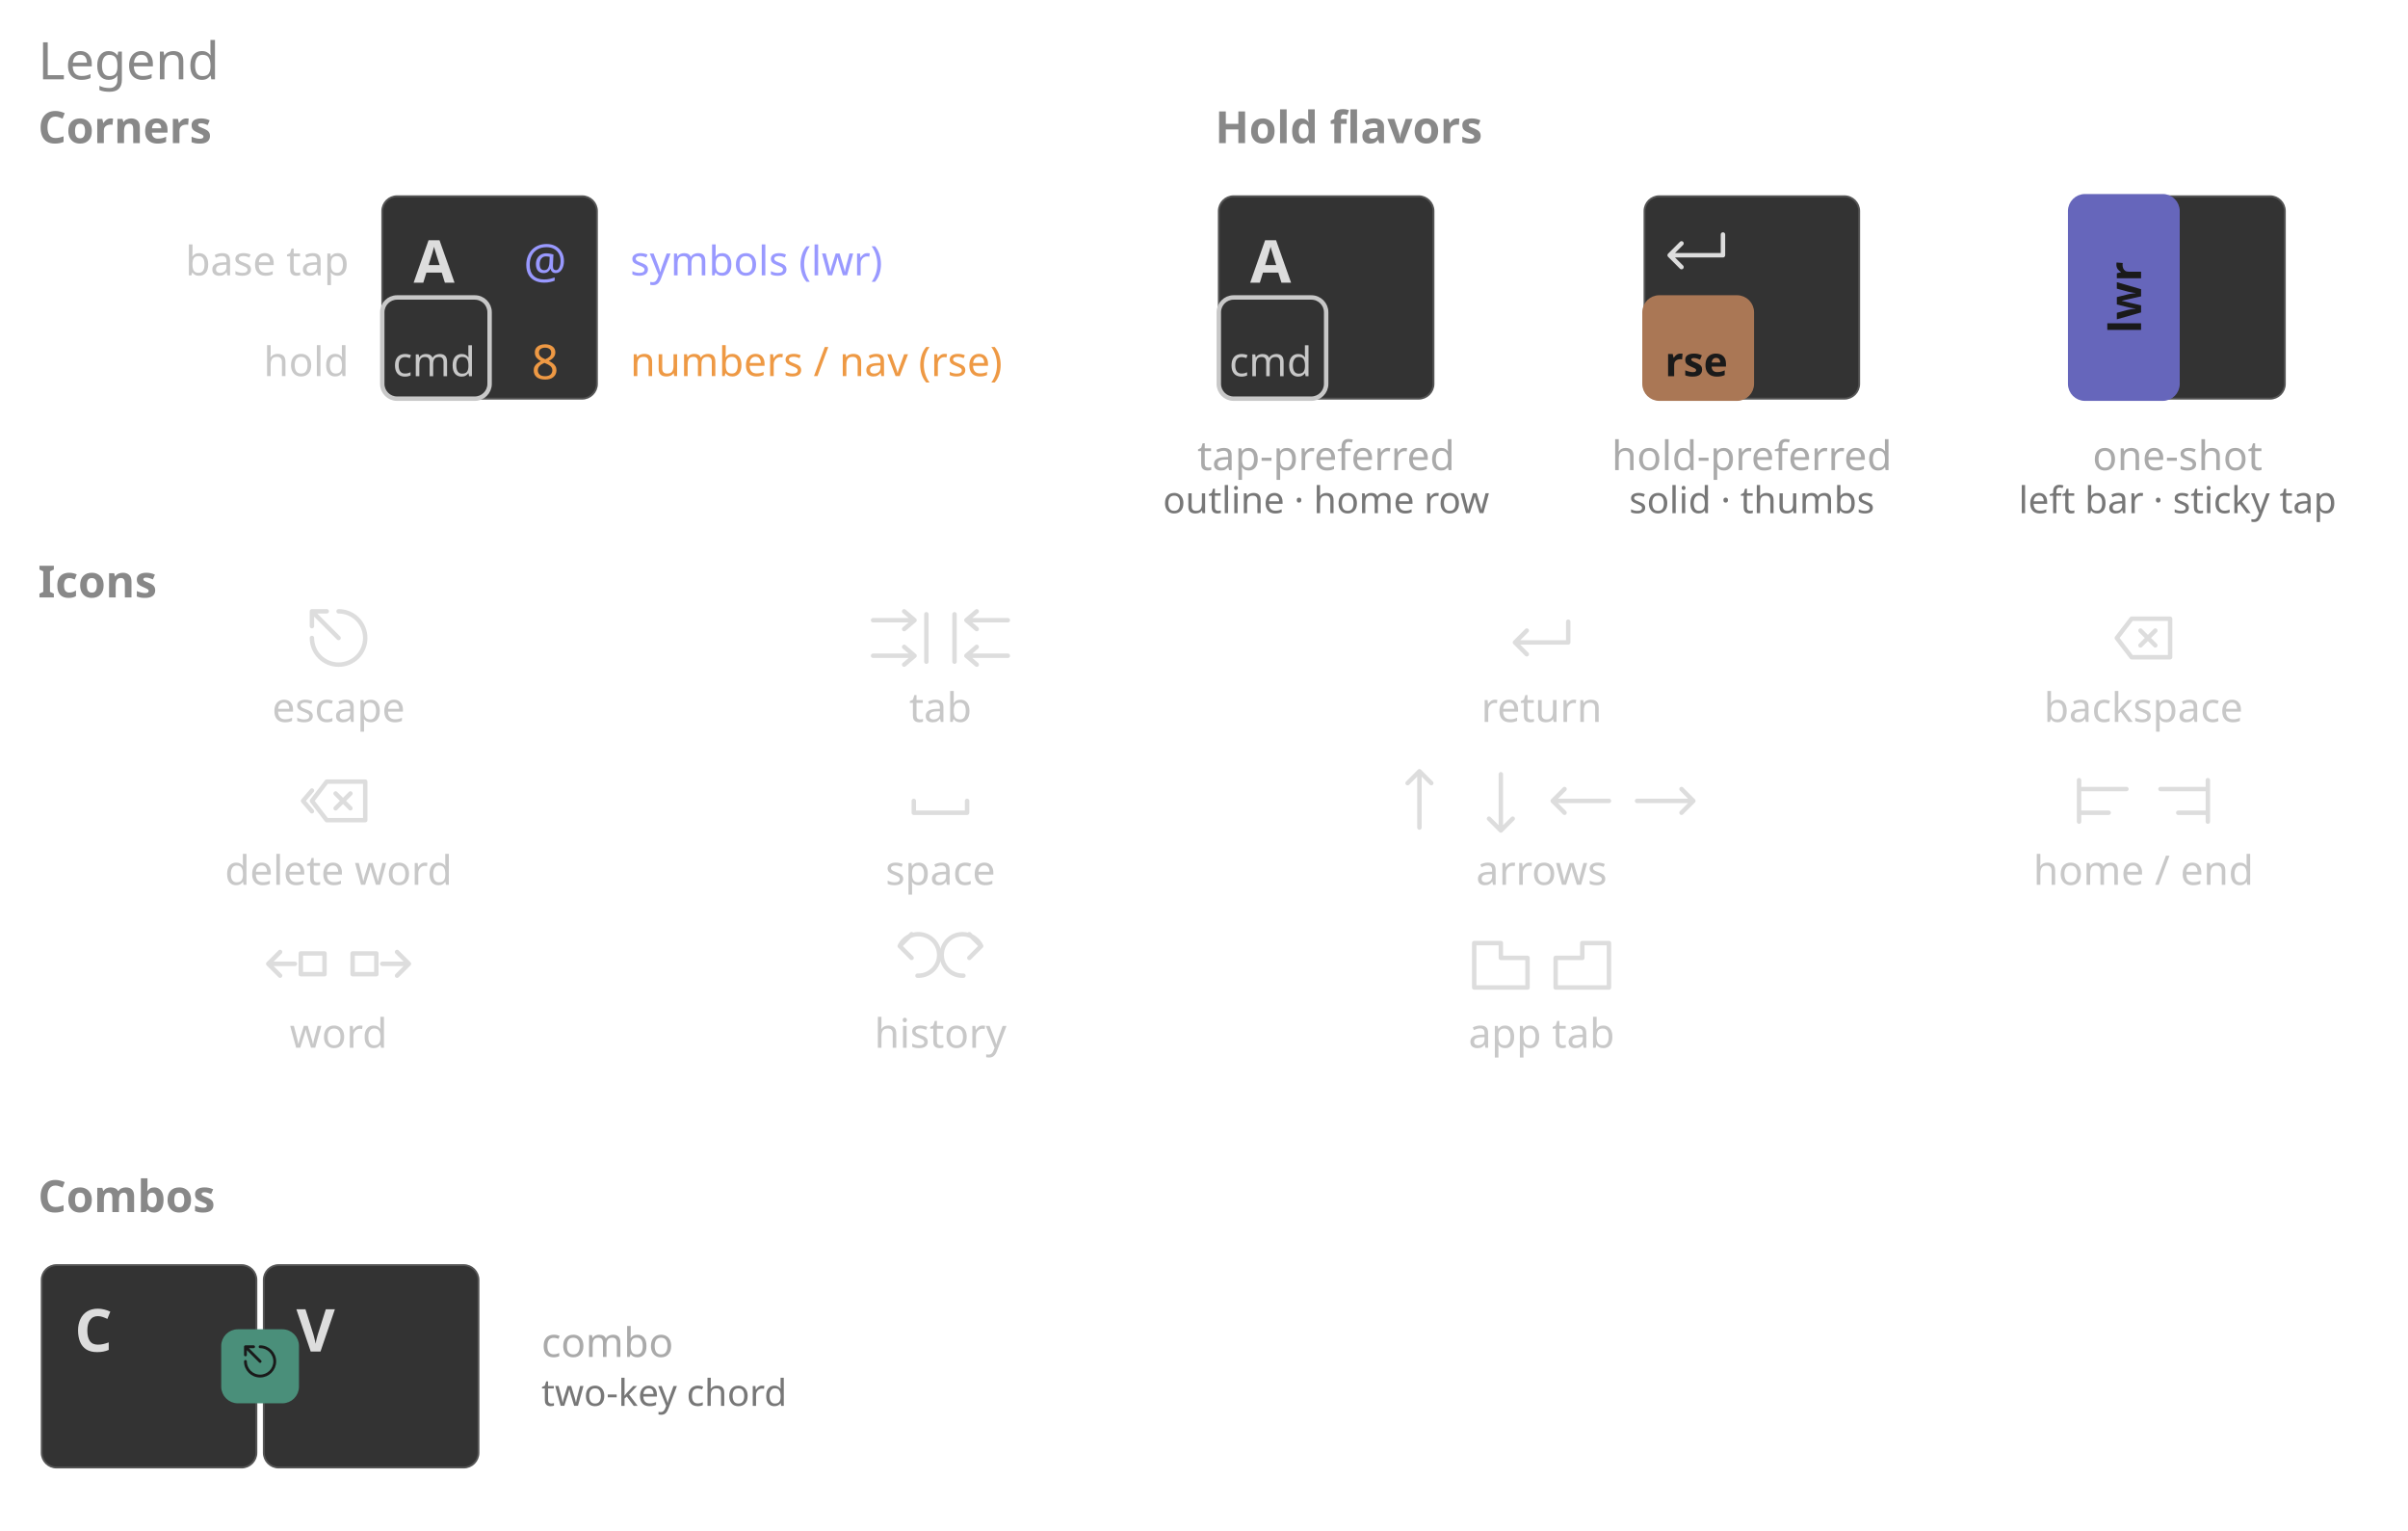
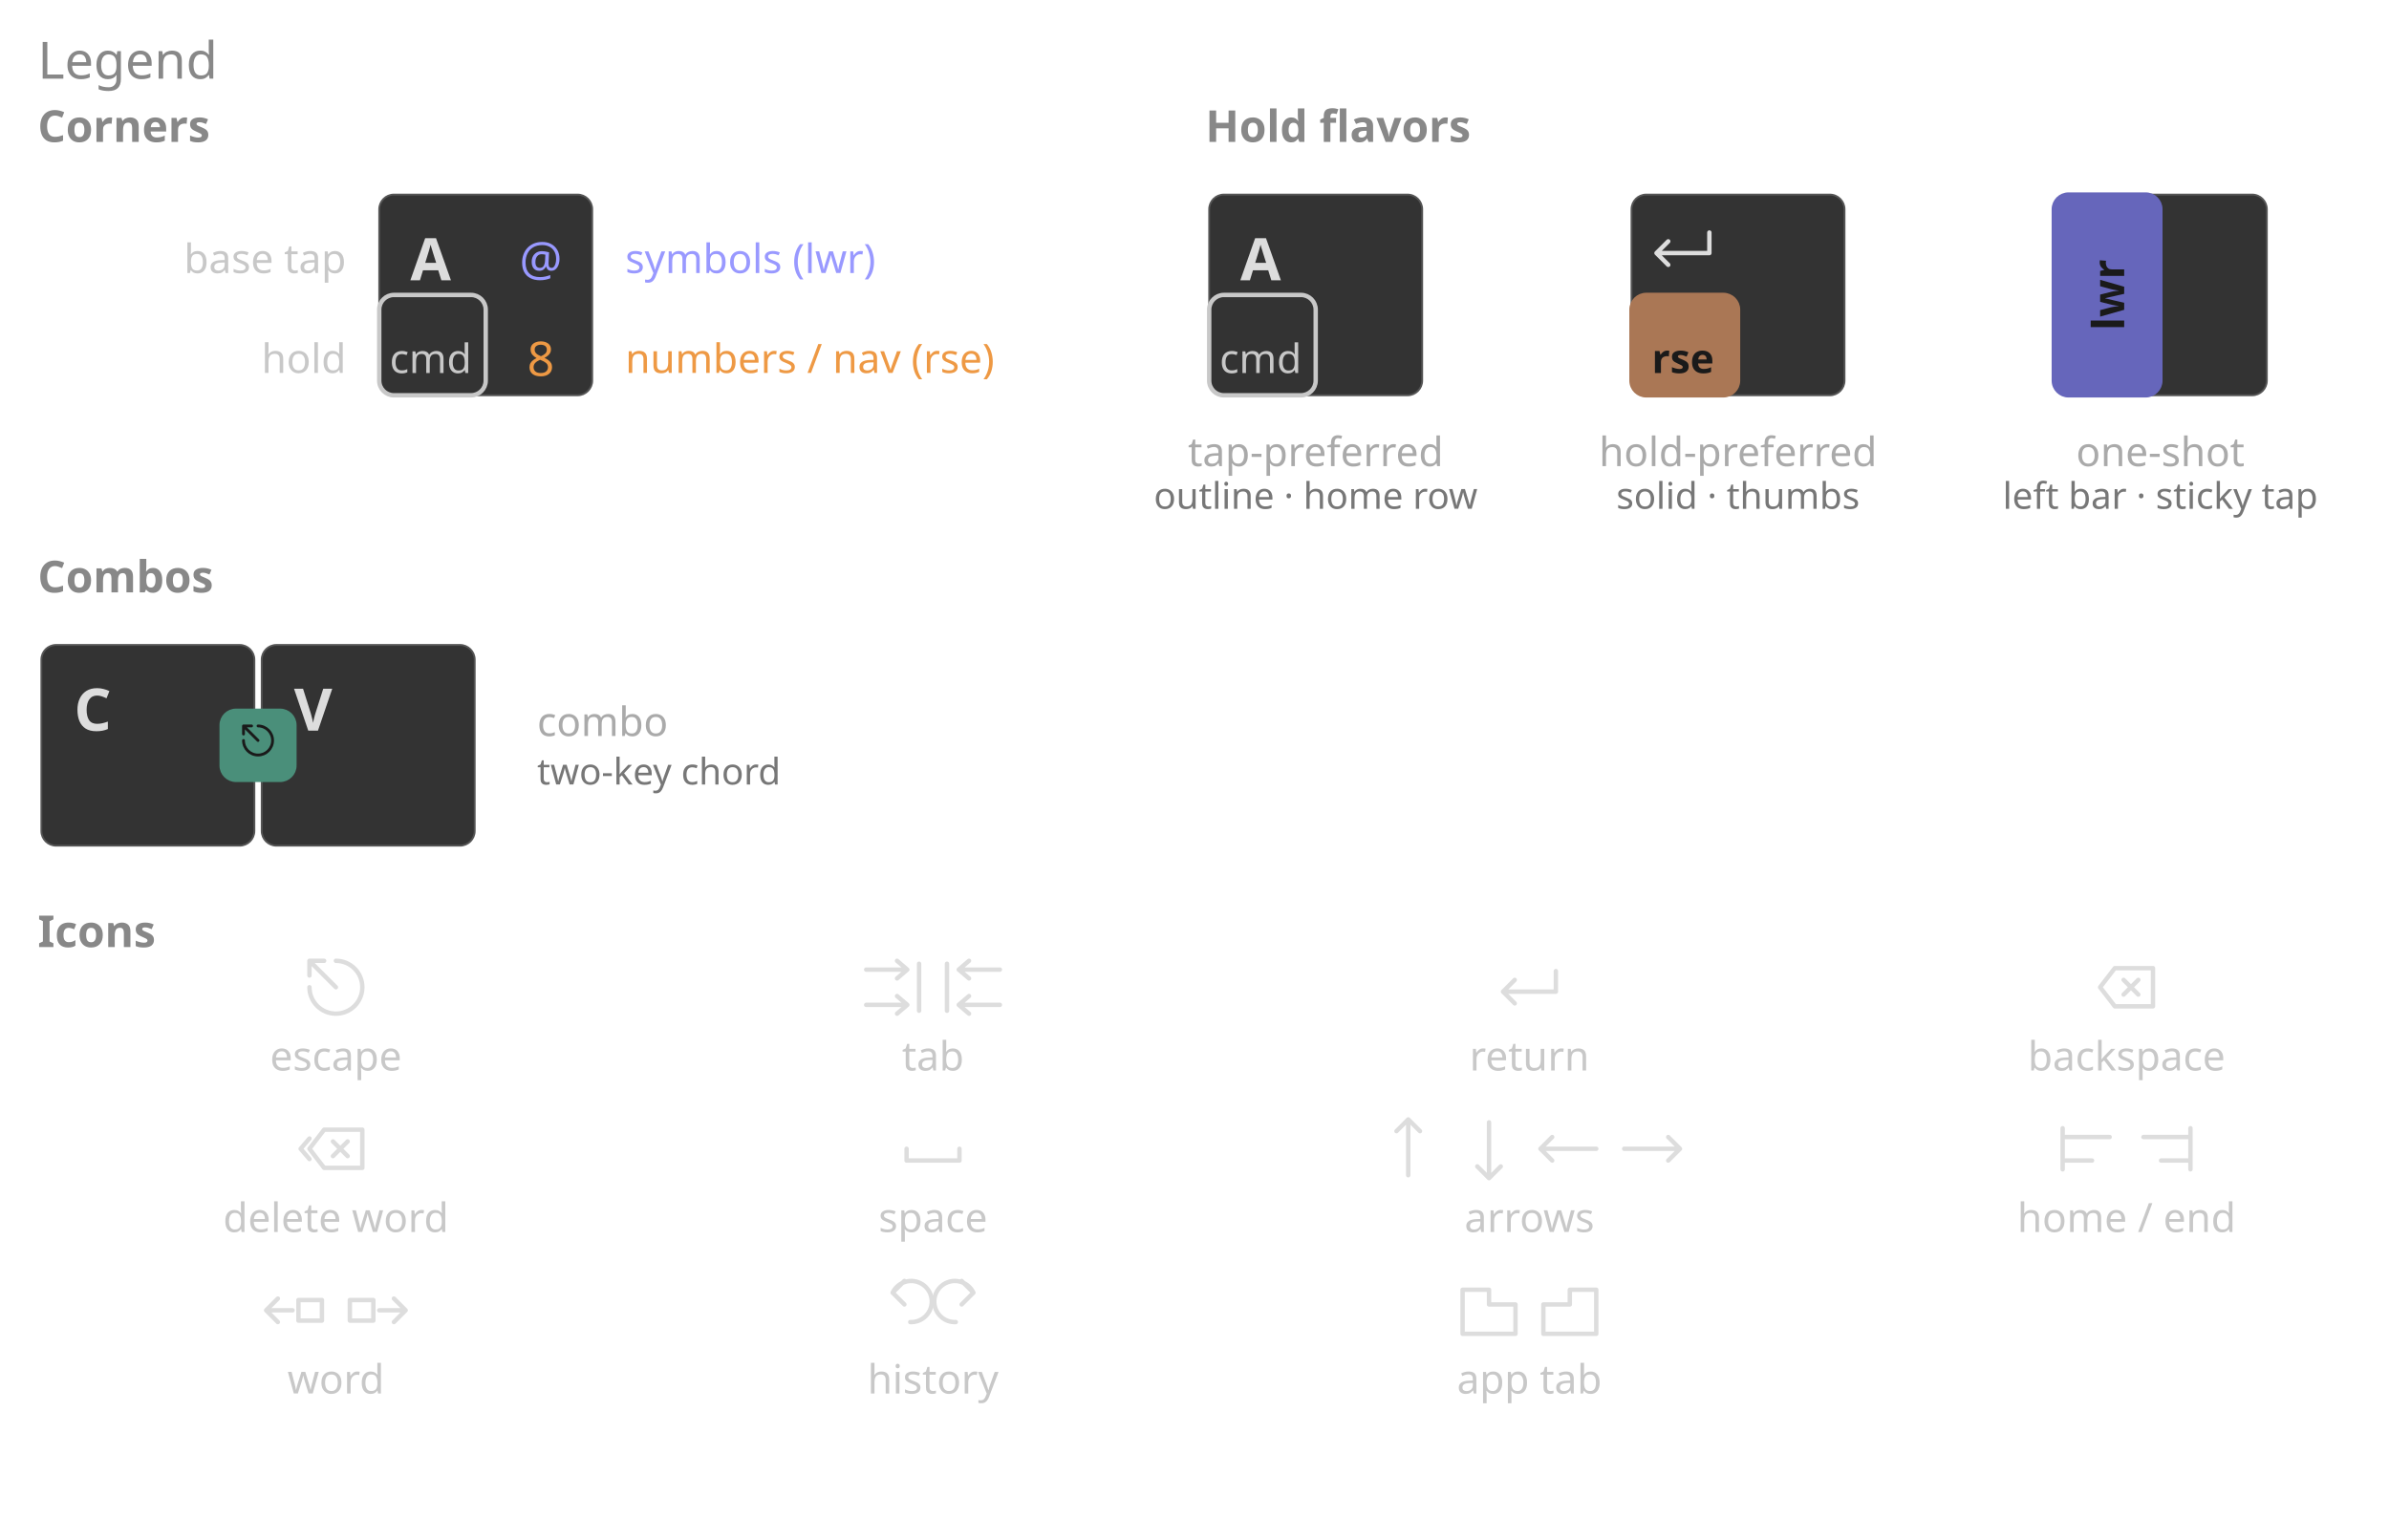
- <svg xmlns="http://www.w3.org/2000/svg" class="keymap" width="650" height="413" viewBox="-10 -24 650.0 413.34">
+ <svg xmlns="http://www.w3.org/2000/svg" class="keymap" width="650" height="419" viewBox="-10 -24 650.0 419.34">
  <style>svg.keymap { background: #1e1e2e; font-family: sans-serif; }
    rect.keycap { fill: #333333; stroke: #555555; stroke-width: 0.5px; }
    text { fill: #c8c8c8; text-anchor: middle; dominant-baseline: central; }
    text.base { font-size: 16px; font-weight: 600; fill: #dddddd; }
    text.hold { font-size: 11px; }
    text.sym { font-size: 13px; fill: #9999ff; }
    text.num { font-size: 13px; fill: #ee9944; }
    text.oneshot { font-size: 12px; font-weight: 600; }
    use.glyph { fill: none; stroke: #c8c8c8; stroke-width: 2.5px;
                stroke-linecap: round; stroke-linejoin: round; }
    use.glyph.base { stroke: #dddddd; stroke-width: 3px; }
    use.glyph.sym { stroke: #9999ff; }
    use.glyph.num { stroke: #ee9944; }
    rect.hold-box { stroke-width: 1.2px; }
    rect.hold-box.tap-preferred.mod { fill: none; stroke: #c8c8c8; }
    rect.hold-box.tap-preferred.sym { fill: none; stroke: #9999ff; }
    rect.hold-box.tap-preferred.nav { fill: none; stroke: #ee9944; }
    rect.hold-box.hold-preferred.mod { fill: #666666; stroke: #666666; }
    rect.hold-box.hold-preferred.sym { fill: #6666bb; stroke: #6666bb; }
    rect.hold-box.hold-preferred.nav { fill: #aa7755; stroke: #aa7755; }
    rect.hold-box.oneshot.mod { fill: #666666; stroke: #666666; }
    rect.hold-box.oneshot.sym { fill: #6666bb; stroke: #6666bb; }
    rect.hold-box.oneshot.nav { fill: #aa7755; stroke: #aa7755; }
    text.hold.hold-preferred.mod, text.oneshot.mod { fill: #eeeeee; font-weight: 700; }
    text.hold.hold-preferred.sym, text.oneshot.sym,
    text.hold.hold-preferred.nav, text.oneshot.nav { fill: #1a1a1a; font-weight: 700; }
    text.hold.tap-preferred { fill: #c8c8c8; }
    text.title { font-size: 14px; fill: #888888; text-anchor: start; }
    rect.combo-badge { fill: #4a8f7a; stroke: #4a8f7a; }
    use.glyph.combo { stroke: #1a1a1a; stroke-width: 3.5px; }
    text.combo { font-size: 9px; font-weight: 700; fill: #1a1a1a; }
text.section { font-size: 12px; fill: #888888; text-anchor: start;
                   font-weight: 600; }
    text.callout { font-size: 11px; fill: #c8c8c8; }
    text.callout.end { text-anchor: end; }
    text.callout.start { text-anchor: start; }
    text.callout.sym { fill: #9999ff; }
    text.callout.num { fill: #ee9944; }
    text.caption { font-size: 11px; fill: #aaaaaa; text-anchor: middle; }
    text.caption.sub { font-size: 10px; fill: #777777; }
    text.caption.start { text-anchor: start; }
    text.glyph-label { font-size: 11px; fill: #c8c8c8; text-anchor: middle; }</style>
  <defs>
    <path id="glyph_backspace" class="symbol" transform="scale(0.4) translate(-24,-30)" d="M22,19l10,10 M22,29l10-10 M6,24l10,13h26v-26h-26z" />
    <path id="glyph_delete-word" class="symbol" transform="scale(0.4) translate(-24,-30)" d="M22,19l10,10 M22,29l10-10 M6,24l10,13h26v-26h-26z M6,17l-6,7,6,7" />
    <path id="glyph_return" class="symbol" transform="scale(0.4) translate(-24,-30)" d="M42,13V27H6 m8-8l-8,8l8,8" />
    <path id="glyph_space" class="symbol" transform="scale(0.4) translate(-24,-30)" d="M42,24V32H6V24" />
    <path id="glyph_escape" class="symbol" transform="scale(0.4) translate(-24,-30)" d="M24,24l-18-18 m0,10v-10h10 M24,6A18,18,0,1,1,6,24" />
    <path id="glyph_up" class="symbol" transform="scale(0.4) translate(-24,-30)" d="M24,42v-36 m-8,6l8-8l8,8" />
    <path id="glyph_down" class="symbol" transform="scale(0.4) translate(-24,-30)" d="M24,6v36 m-8,-6l8,8l8-8" />
    <path id="glyph_left" class="symbol" transform="scale(0.4) translate(-24,-30)" d="M42,24h-36 m6-8l-8,8l8,8" />
    <path id="glyph_right" class="symbol" transform="scale(0.4) translate(-24,-30)" d="M6,24h36 m-6-8l8,8l-8,8" />
    <path id="glyph_tab" class="symbol" transform="scale(0.4) translate(-24,-30)" d="M6,12H32m-5-6l7,6l-7,6 M6,36H32m-5-6l7,6l-7,6 M42,8v32" />
    <path id="glyph_btab" class="symbol" transform="scale(0.4) translate(-24,-30)" d="M42,12H16m5-6l-7,6l7,6 M42,36H16m5-6l-7,6l7,6 M6,8v32" />
    <path id="glyph_home" class="symbol" transform="scale(0.4) translate(-24,-30)" d="M8,10v28 M8,16h32 M8,32h20" />
    <path id="glyph_end" class="symbol" transform="scale(0.4) translate(-24,-30)" d="M40,10v28 M8,16h32 M20,32h20" />
    <path id="glyph_word-left" class="symbol" transform="scale(0.4) translate(-24,-30)" d="M22,24h-16m6-8l-8,8l8,8 M26,17h16v14h-16z" />
    <path id="glyph_word-right" class="symbol" transform="scale(0.4) translate(-24,-30)" d="M6,17h16v14h-16z M26,24h16m-6-8l8,8l-8,8" />
    <path id="glyph_hist-back" class="symbol" transform="scale(0.4) translate(-24,-30)" d="M36,32A14,14 0 1 0 24,12m8-8l-8,8l8,8" />
    <path id="glyph_hist-fwd" class="symbol" transform="scale(0.4) translate(-24,-30)" d="M12,32A14,14 0 1 1 24,12m-8-8l8,8l-8,8" />
    <path id="glyph_app-tab-prev" class="symbol" transform="scale(0.4) translate(-24,-30)" d="M6,10h18v10h18v20H6z" />
    <path id="glyph_app-tab-next" class="symbol" transform="scale(0.4) translate(-24,-30)" d="M6,20h18v-10h18v30H6z" />
  </defs>
  <text class="title" x="0" y="-8">Legend</text>
  <g transform="translate(92.00,28.00)">
    <rect class="keycap" x="1.0" y="1.0" width="58.0" height="54.67" rx="4.0" ry="4.0" />
    <rect class="hold-box tap-preferred mod" x="1.0" y="28.335" width="29.0" height="27.335" rx="4.0" ry="4.0" />
    <text class="base" x="15.0" y="18.134">A</text>
    <text class="hold tap-preferred mod" x="15.0" y="45.336">cmd</text>
    <text class="sym" x="45.0" y="18.134">@</text>
    <text class="num" x="45.0" y="45.336">8</text>
  </g>
  <text class="section" x="0" y="10">Corners</text>
  <text class="callout end" x="84.0" y="46.1">base tap</text>
  <text class="callout end" x="84.0" y="73.3">hold</text>
  <text class="callout start sym" x="160.0" y="46.1">symbols (lwr)</text>
  <text class="callout start num" x="160.0" y="73.3">numbers / nav (rse)</text>
  <text class="section" x="318.0" y="10">Hold flavors</text>
  <g transform="translate(318.00,28.00)">
    <rect class="keycap" x="1.0" y="1.0" width="58.0" height="54.67" rx="4.0" ry="4.0" />
    <rect class="hold-box tap-preferred mod" x="1.0" y="28.335" width="29.0" height="27.335" rx="4.0" ry="4.0" />
    <text class="base" x="15.0" y="18.134">A</text>
    <text class="hold tap-preferred mod" x="15.0" y="45.336">cmd</text>
  </g>
  <text class="caption" x="348.0" y="98.7">tap-preferred</text>
  <text class="caption sub" x="348.0" y="110.7">outline · home row</text>
  <g transform="translate(433.00,28.00)">
    <rect class="keycap" x="1.0" y="1.0" width="58.0" height="54.67" rx="4.0" ry="4.0" />
    <rect class="hold-box hold-preferred nav" x="1.0" y="28.335" width="29.0" height="27.335" rx="4.0" ry="4.0" />
    <use class="glyph base" href="#glyph_return" x="15.0" y="18.134" />
    <text class="hold hold-preferred nav" x="15.0" y="45.336">rse</text>
  </g>
  <text class="caption" x="463.0" y="98.7">hold-preferred</text>
  <text class="caption sub" x="463.0" y="110.7">solid · thumbs</text>
  <g transform="translate(548.00,28.00)">
    <rect class="keycap" x="1.0" y="1.0" width="58.0" height="54.67" rx="4.0" ry="4.0" />
    <rect class="hold-box oneshot sym" x="1.0" y="1.0" width="29.0" height="54.67" rx="4.0" ry="4.0" />
    <text class="oneshot sym" transform="translate(15.5,28.335) rotate(-90)">lwr</text>
  </g>
  <text class="caption" x="578.0" y="98.7">one-shot</text>
  <text class="caption sub" x="578.0" y="110.7">left bar · sticky tap</text>
-   <text class="section" x="0" y="132.7">Icons</text>
-   <use class="glyph base" href="#glyph_escape" x="81.2" y="150.7" />
-   <text class="glyph-label" x="81.2" y="166.7">escape</text>
-   <use class="glyph base" href="#glyph_tab" x="232.8" y="150.7" />
-   <use class="glyph base" href="#glyph_btab" x="254.8" y="150.7" />
-   <text class="glyph-label" x="243.8" y="166.7">tab</text>
-   <use class="glyph base" href="#glyph_return" x="406.2" y="150.7" />
-   <text class="glyph-label" x="406.2" y="166.7">return</text>
-   <use class="glyph base" href="#glyph_backspace" x="568.8" y="150.7" />
-   <text class="glyph-label" x="568.8" y="166.7">backspace</text>
-   <use class="glyph base" href="#glyph_delete-word" x="81.2" y="194.7" />
-   <text class="glyph-label" x="81.2" y="210.7">delete word</text>
-   <use class="glyph base" href="#glyph_space" x="243.8" y="194.7" />
-   <text class="glyph-label" x="243.8" y="210.7">space</text>
-   <use class="glyph base" href="#glyph_up" x="373.2" y="194.7" />
-   <use class="glyph base" href="#glyph_down" x="395.2" y="194.7" />
-   <use class="glyph base" href="#glyph_left" x="417.2" y="194.7" />
-   <use class="glyph base" href="#glyph_right" x="439.2" y="194.7" />
-   <text class="glyph-label" x="406.2" y="210.7">arrows</text>
-   <use class="glyph base" href="#glyph_home" x="557.8" y="194.7" />
-   <use class="glyph base" href="#glyph_end" x="579.8" y="194.7" />
-   <text class="glyph-label" x="568.8" y="210.7">home / end</text>
-   <use class="glyph base" href="#glyph_word-left" x="70.2" y="238.7" />
-   <use class="glyph base" href="#glyph_word-right" x="92.2" y="238.7" />
-   <text class="glyph-label" x="81.2" y="254.7">word</text>
-   <use class="glyph base" href="#glyph_hist-back" x="232.8" y="238.7" />
-   <use class="glyph base" href="#glyph_hist-fwd" x="254.8" y="238.7" />
-   <text class="glyph-label" x="243.8" y="254.7">history</text>
-   <use class="glyph base" href="#glyph_app-tab-prev" x="395.2" y="238.7" />
-   <use class="glyph base" href="#glyph_app-tab-next" x="417.2" y="238.7" />
-   <text class="glyph-label" x="406.2" y="254.7">app tab</text>
-   <text class="section" x="0" y="298.7">Combos</text>
-   <g transform="translate(0.00,316.67)">
+   <text class="section" x="0" y="132.7">Combos</text>
+   <g transform="translate(0.00,150.67)">
    <rect class="keycap" x="1.0" y="1.0" width="58.0" height="54.67" rx="4.0" ry="4.0" />
    <text class="base" x="15.0" y="18.134">C</text>
  </g>
-   <g transform="translate(60.00,316.67)">
+   <g transform="translate(60.00,150.67)">
    <rect class="keycap" x="1.0" y="1.0" width="58.0" height="54.67" rx="4.0" ry="4.0" />
    <text class="base" x="15.0" y="18.134">V</text>
  </g>
-   <g class="combo" transform="translate(60.00,345.00)">
+   <g class="combo" transform="translate(60.00,179.01)">
    <rect class="combo-badge" x="-10.0" y="-9.5" width="20.0" height="19.0" rx="4.0" ry="4.0" />
    <g transform="scale(0.55)">
      <use class="glyph combo" href="#glyph_escape" />
    </g>
  </g>
-   <text class="caption start" x="136.0" y="338.2">combo</text>
-   <text class="caption sub start" x="136.0" y="351.8">two-key chord</text>
+   <text class="caption start" x="136.0" y="172.2">combo</text>
+   <text class="caption sub start" x="136.0" y="185.8">two-key chord</text>
+   <text class="section" x="0" y="229.3">Icons</text>
+   <use class="glyph base" href="#glyph_escape" x="81.2" y="247.3" />
+   <text class="glyph-label" x="81.2" y="263.3">escape</text>
+   <use class="glyph base" href="#glyph_tab" x="232.8" y="247.3" />
+   <use class="glyph base" href="#glyph_btab" x="254.8" y="247.3" />
+   <text class="glyph-label" x="243.8" y="263.3">tab</text>
+   <use class="glyph base" href="#glyph_return" x="406.2" y="247.3" />
+   <text class="glyph-label" x="406.2" y="263.3">return</text>
+   <use class="glyph base" href="#glyph_backspace" x="568.8" y="247.3" />
+   <text class="glyph-label" x="568.8" y="263.3">backspace</text>
+   <use class="glyph base" href="#glyph_delete-word" x="81.2" y="291.3" />
+   <text class="glyph-label" x="81.2" y="307.3">delete word</text>
+   <use class="glyph base" href="#glyph_space" x="243.8" y="291.3" />
+   <text class="glyph-label" x="243.8" y="307.3">space</text>
+   <use class="glyph base" href="#glyph_up" x="373.2" y="291.3" />
+   <use class="glyph base" href="#glyph_down" x="395.2" y="291.3" />
+   <use class="glyph base" href="#glyph_left" x="417.2" y="291.3" />
+   <use class="glyph base" href="#glyph_right" x="439.2" y="291.3" />
+   <text class="glyph-label" x="406.2" y="307.3">arrows</text>
+   <use class="glyph base" href="#glyph_home" x="557.8" y="291.3" />
+   <use class="glyph base" href="#glyph_end" x="579.8" y="291.3" />
+   <text class="glyph-label" x="568.8" y="307.3">home / end</text>
+   <use class="glyph base" href="#glyph_word-left" x="70.2" y="335.3" />
+   <use class="glyph base" href="#glyph_word-right" x="92.2" y="335.3" />
+   <text class="glyph-label" x="81.2" y="351.3">word</text>
+   <use class="glyph base" href="#glyph_hist-back" x="232.8" y="335.3" />
+   <use class="glyph base" href="#glyph_hist-fwd" x="254.8" y="335.3" />
+   <text class="glyph-label" x="243.8" y="351.3">history</text>
+   <use class="glyph base" href="#glyph_app-tab-prev" x="395.2" y="335.3" />
+   <use class="glyph base" href="#glyph_app-tab-next" x="417.2" y="335.3" />
+   <text class="glyph-label" x="406.2" y="351.3">app tab</text>
</svg>
